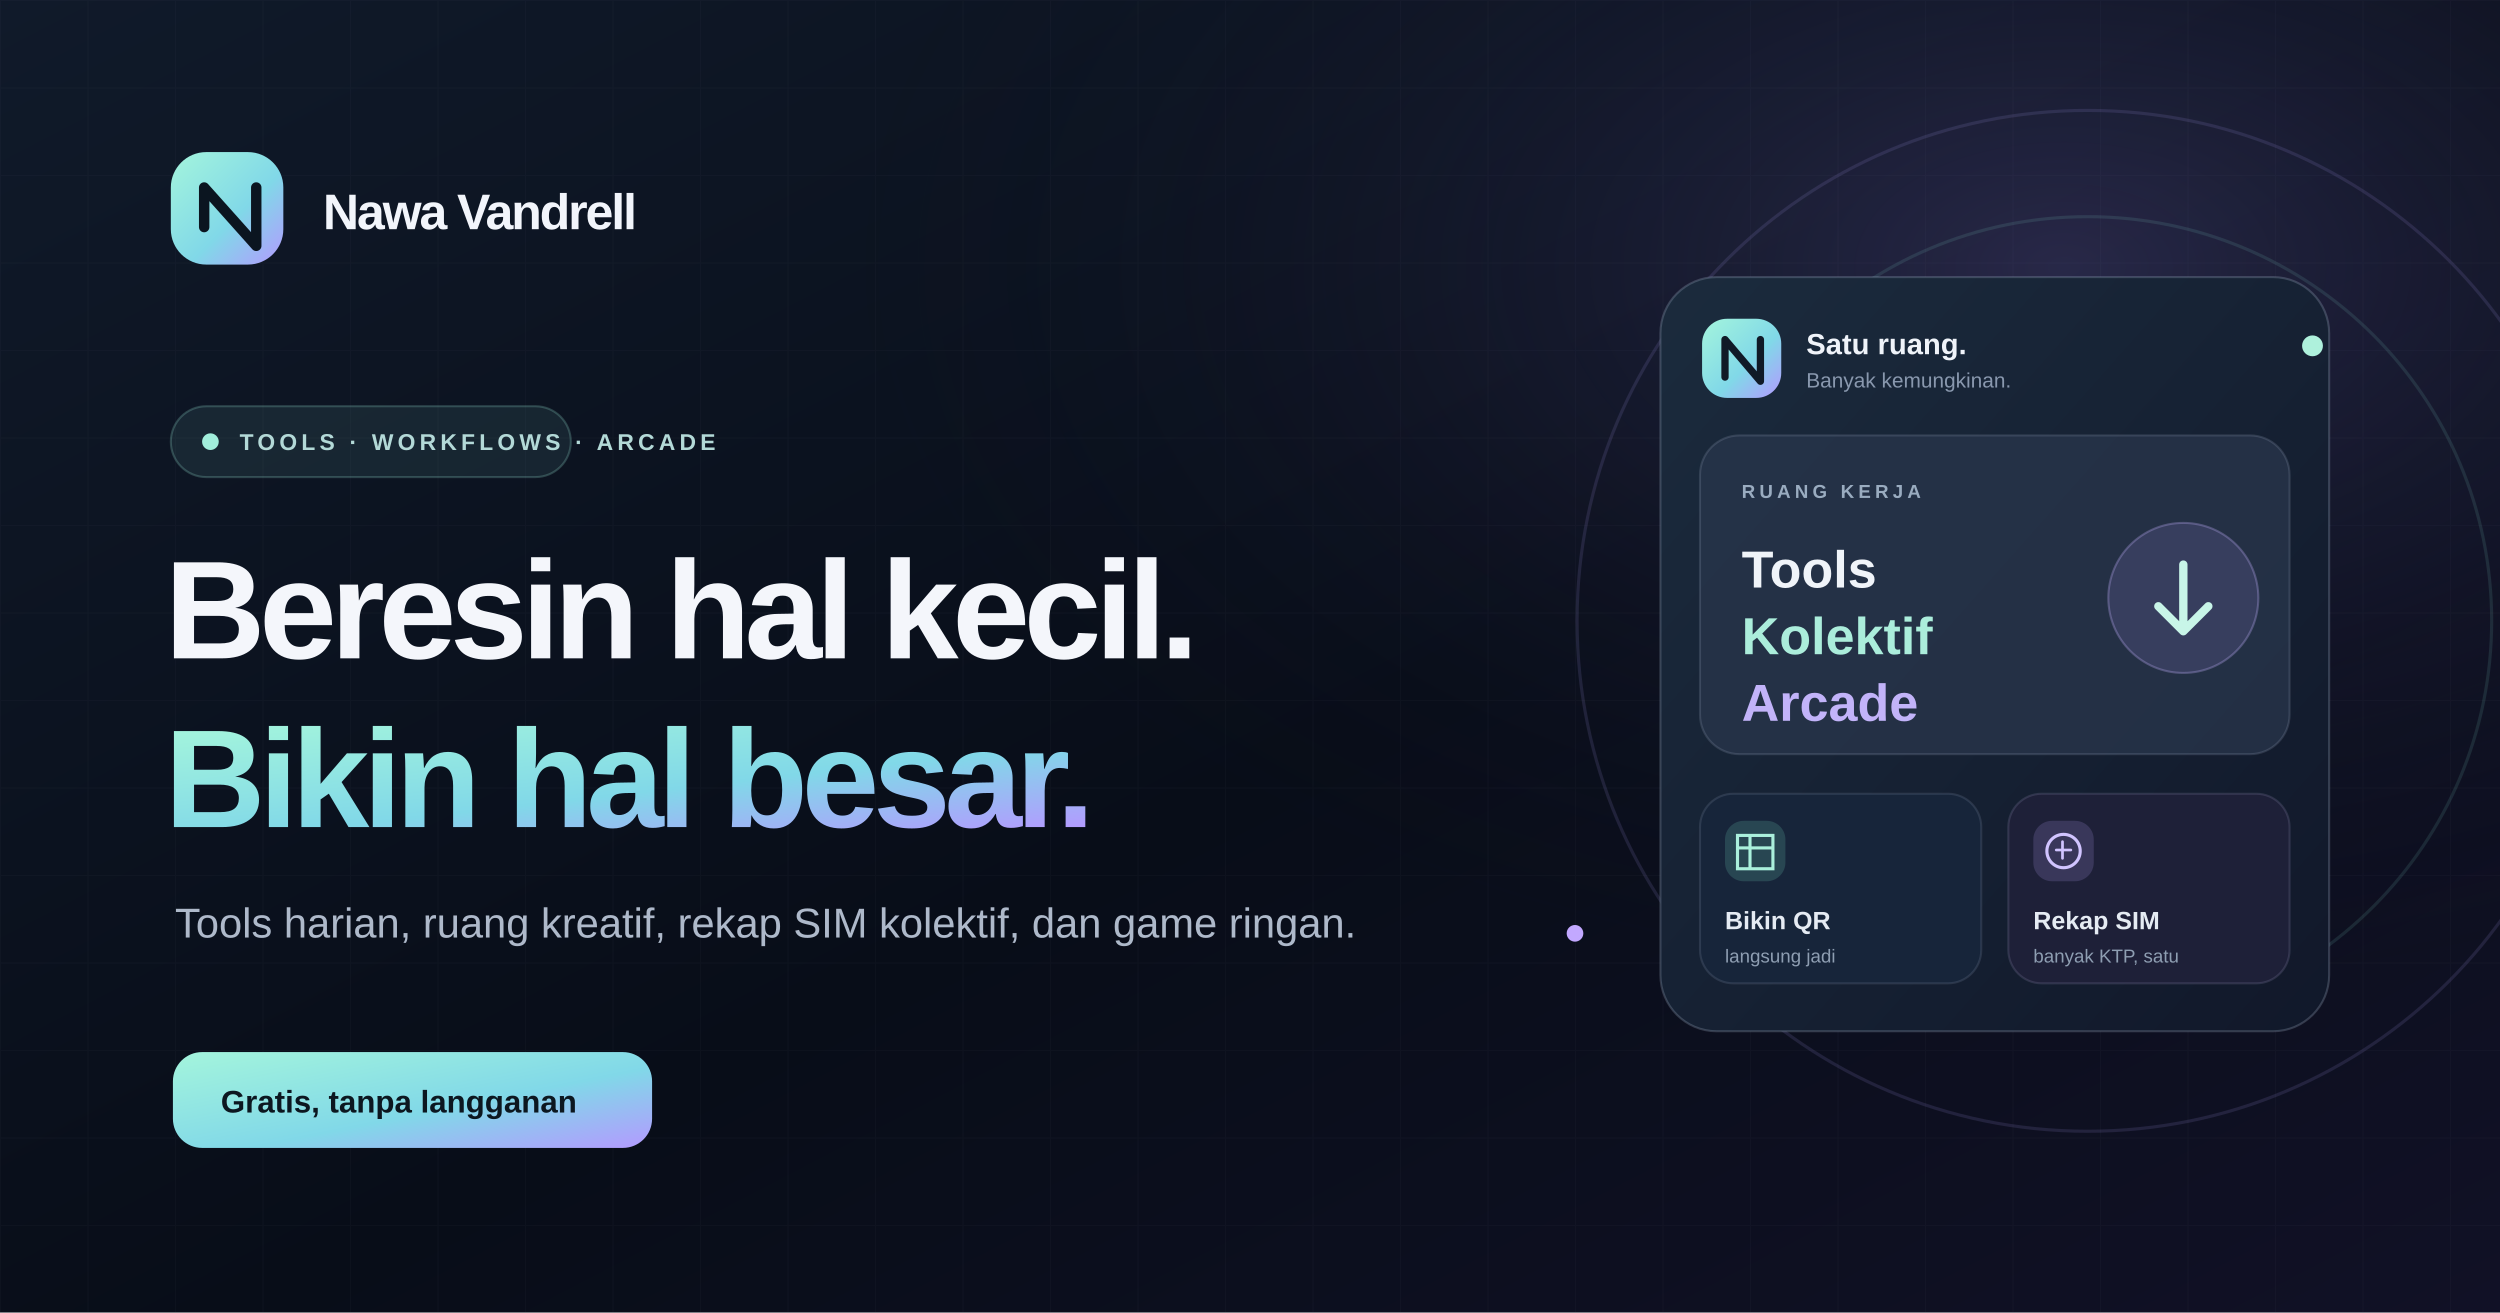
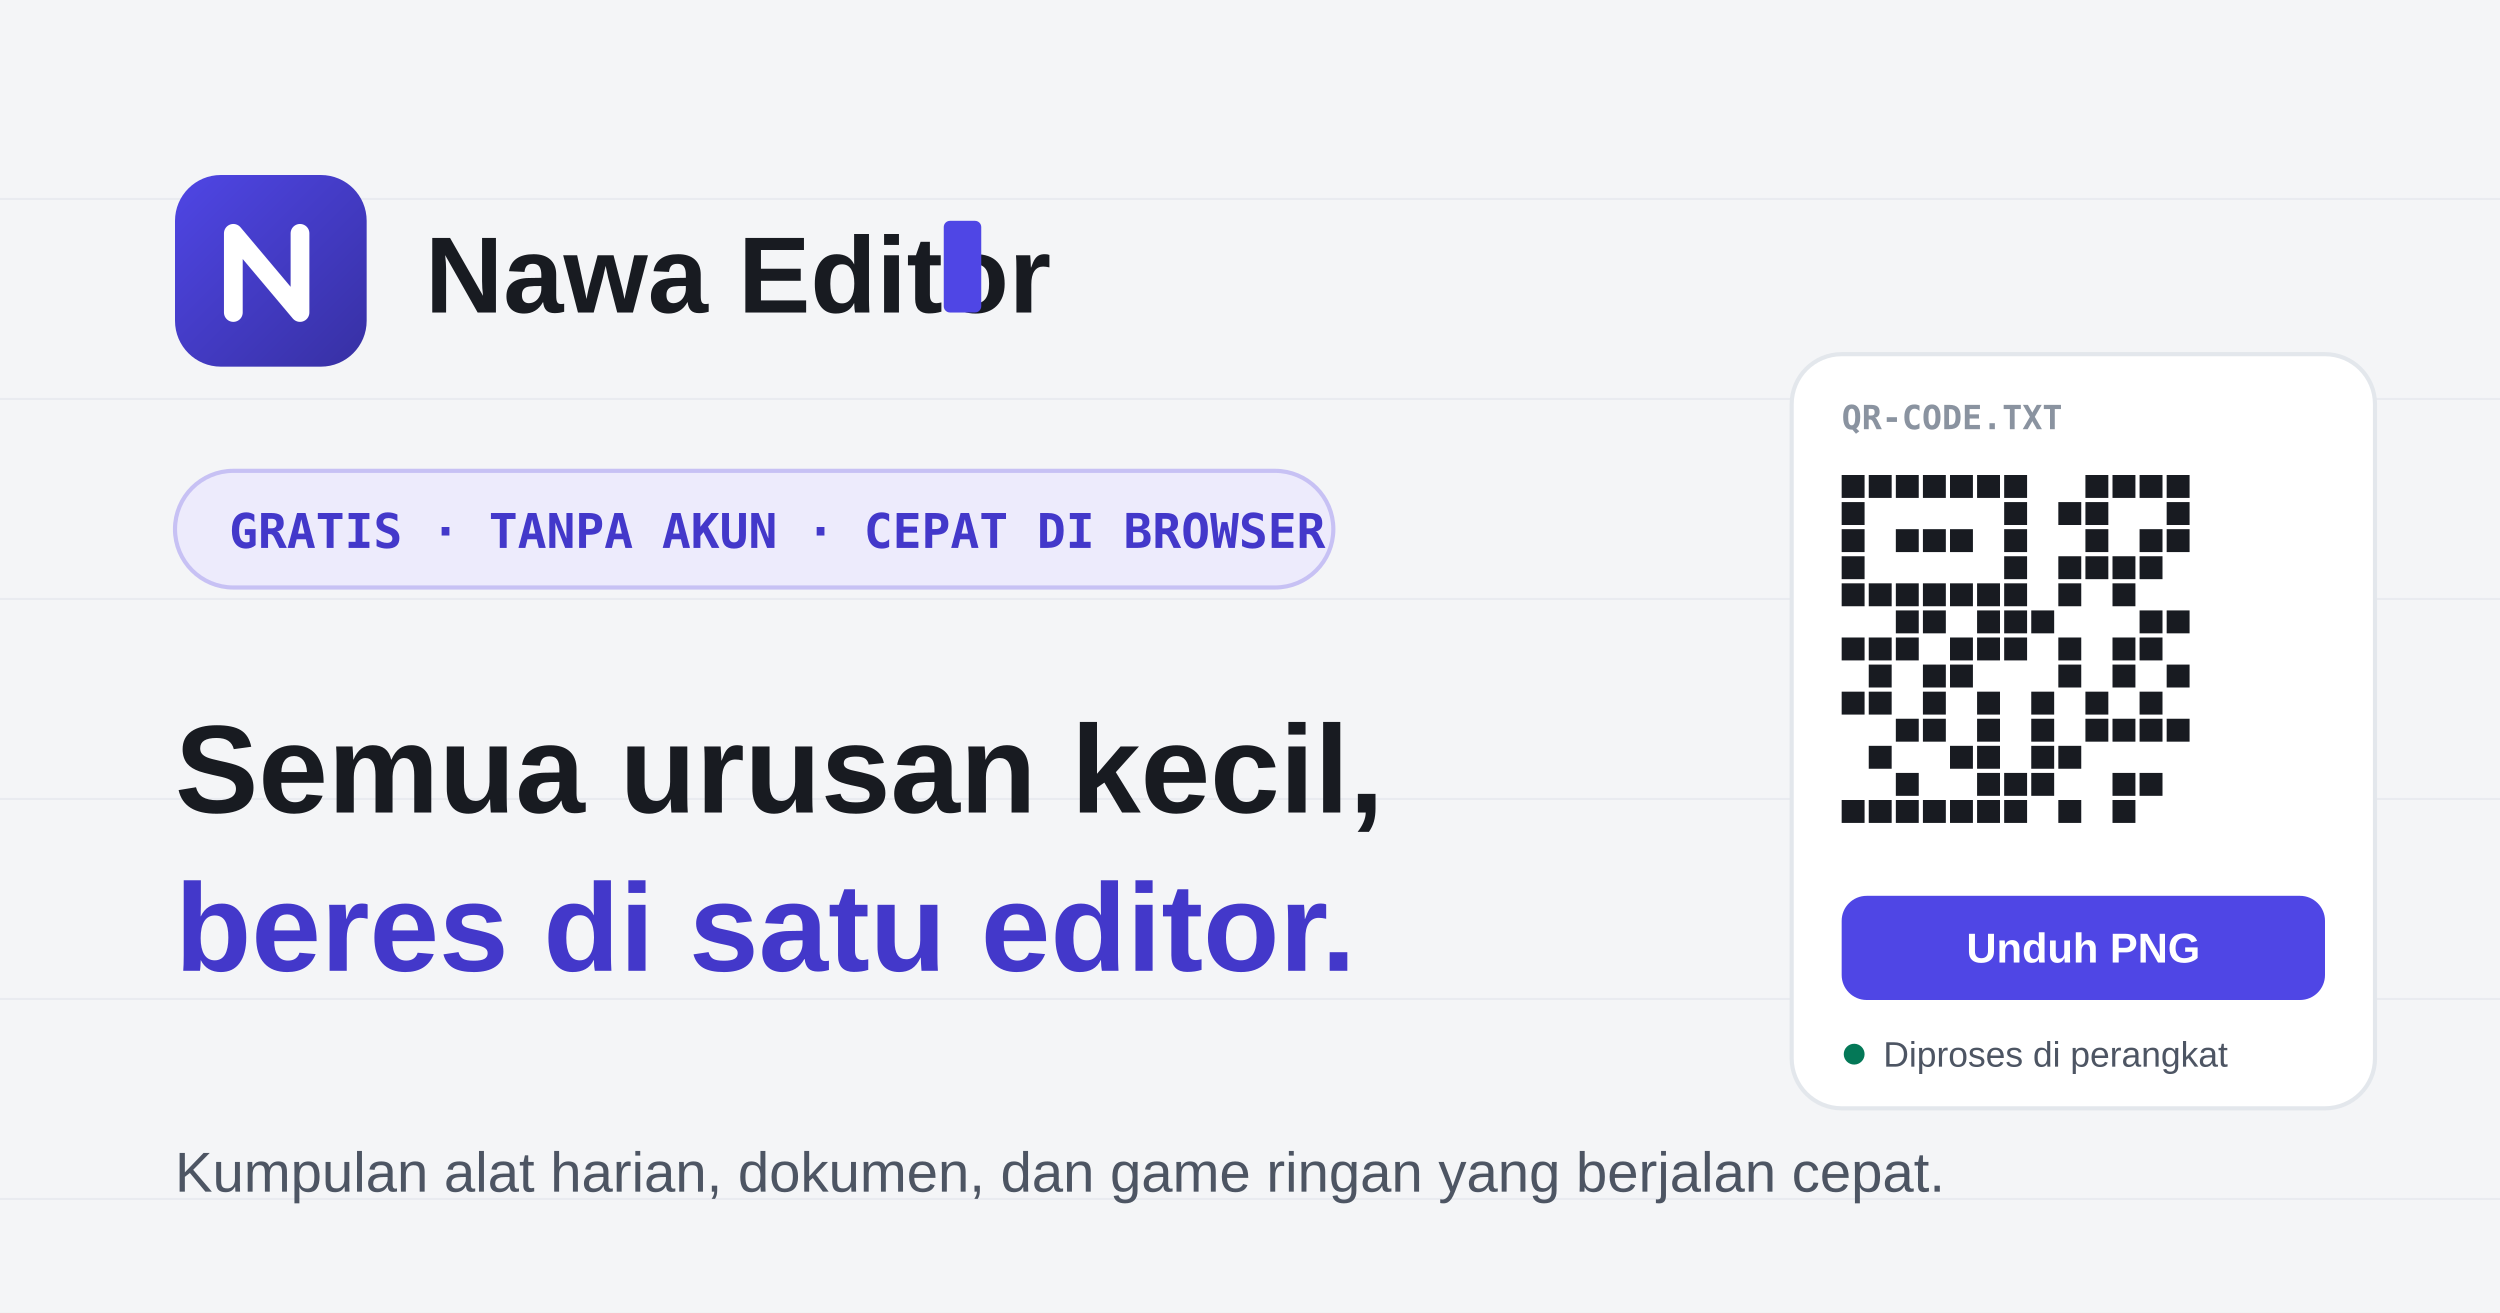
- <svg xmlns="http://www.w3.org/2000/svg" width="1200" height="630" viewBox="0 0 1200 630">
+ <svg xmlns="http://www.w3.org/2000/svg" viewBox="0 0 1200 630" width="1200" height="630">
  <defs>
-     <linearGradient id="bg" x1="0" y1="0" x2="1" y2="1">
-       <stop offset="0" stop-color="#101a2a" />
-       <stop offset=".55" stop-color="#080d18" />
-       <stop offset="1" stop-color="#111126" />
+     <linearGradient id="accentGrad" x1="0" y1="0" x2="1" y2="1">
+       <stop offset="0" stop-color="#4f46e5" />
+       <stop offset="1" stop-color="#3730a3" />
    </linearGradient>
-     <linearGradient id="mint" x1="0" y1="0" x2="1" y2="1">
-       <stop offset="0" stop-color="#a4f5dc" />
-       <stop offset=".58" stop-color="#81d8e8" />
-       <stop offset="1" stop-color="#b39aff" />
-     </linearGradient>
-     <radialGradient id="glow" cx="0" cy="0" r="1" gradientTransform="matrix(610 0 0 360 994 129)" gradientUnits="userSpaceOnUse">
-       <stop stop-color="#776cc1" stop-opacity=".28" />
-       <stop offset="1" stop-color="#080b14" stop-opacity="0" />
-     </radialGradient>
-     <linearGradient id="panel" x1="0" y1="0" x2="1" y2="1">
-       <stop stop-color="#1b2b3d" />
-       <stop offset="1" stop-color="#11182a" />
-     </linearGradient>
-     <pattern id="grid" width="42" height="42" patternUnits="userSpaceOnUse">
-       <path d="M42 0H0v42" fill="none" stroke="#a9c1df" stroke-opacity=".075" stroke-width="1" />
+     <pattern id="lines" width="1200" height="96" patternUnits="userSpaceOnUse">
+       <rect width="1200" height="1" y="95" fill="#e9ebf0" />
    </pattern>
  </defs>
-   <rect width="1200" height="630" fill="url(#bg)" />
-   <rect width="1200" height="630" fill="url(#glow)" />
-   <rect width="1200" height="630" fill="url(#grid)" opacity=".38" />
-   <circle cx="1002" cy="298" r="245" fill="none" stroke="#a898ef" stroke-opacity=".14" stroke-width="1.5" />
-   <circle cx="1002" cy="298" r="194" fill="none" stroke="#8de4d1" stroke-opacity=".12" stroke-width="1.5" />
-   <rect x="82" y="73" width="54" height="54" rx="17" fill="url(#mint)" />
-   <path d="M98 109V90l25 28V90" fill="none" stroke="#0b1520" stroke-linecap="round" stroke-linejoin="round" stroke-width="5" />
-   <text x="155" y="110" fill="#f2f5fb" font-family="Arial, sans-serif" font-size="24" font-weight="700" letter-spacing="-1">Nawa Vandrell</text>
-   <rect x="82" y="195" width="192" height="34" rx="17" fill="#8ee8d3" fill-opacity=".09" stroke="#9ae9d5" stroke-opacity=".23" />
-   <circle cx="101" cy="212" r="4" fill="#a1eedb" />
-   <text x="115" y="216" fill="#b3d9d7" font-family="Arial, sans-serif" font-size="11" font-weight="700" letter-spacing="2">TOOLS · WORKFLOWS · ARCADE</text>
-   <text x="79" y="316" fill="#f4f6fb" font-family="Arial, sans-serif" font-size="67" font-weight="700" letter-spacing="-3">Beresin hal kecil.</text>
-   <text x="79" y="397" fill="url(#mint)" font-family="Arial, sans-serif" font-size="67" font-weight="700" letter-spacing="-3">Bikin hal besar.</text>
-   <text x="84" y="450" fill="#aeb9ca" font-family="Arial, sans-serif" font-size="20">Tools harian, ruang kreatif, rekap SIM kolektif, dan game ringan.</text>
-   <rect x="83" y="505" width="230" height="46" rx="14" fill="url(#mint)" />
-   <text x="106" y="534" fill="#0c1720" font-family="Arial, sans-serif" font-size="15" font-weight="700">Gratis, tanpa langganan</text>
-   <g transform="translate(797 133)">
-     <rect width="321" height="362" rx="27" fill="url(#panel)" stroke="#c2d2e8" stroke-opacity=".22" />
-     <rect x="20" y="20" width="38" height="38" rx="12" fill="url(#mint)" />
-     <path d="M31 48V30l17 20V30" fill="none" stroke="#101a27" stroke-width="3.5" stroke-linecap="round" stroke-linejoin="round" />
-     <text x="70" y="37" fill="#eff3f9" font-family="Arial, sans-serif" font-size="14" font-weight="700">Satu ruang.</text>
-     <text x="70" y="53" fill="#8998ae" font-family="Arial, sans-serif" font-size="10">Banyak kemungkinan.</text>
-     <rect x="19" y="76" width="283" height="153" rx="19" fill="#28354b" fill-opacity=".78" stroke="#c0c8e3" stroke-opacity=".16" />
-     <text x="39" y="106" fill="#9aacc0" font-family="Arial, sans-serif" font-size="9" font-weight="700" letter-spacing="2">RUANG KERJA</text>
-     <text x="39" y="149" fill="#f0f4f9" font-family="Arial, sans-serif" font-size="25" font-weight="700">Tools</text>
-     <text x="39" y="181" fill="#abeddb" font-family="Arial, sans-serif" font-size="25" font-weight="700">Kolektif</text>
-     <text x="39" y="213" fill="#c2b3f9" font-family="Arial, sans-serif" font-size="25" font-weight="700">Arcade</text>
-     <circle cx="251" cy="154" r="36" fill="#9f8fe2" fill-opacity=".16" stroke="#b5a8ed" stroke-opacity=".32" />
-     <path d="M251 138v32m-12-12 12 12 12-12" fill="none" stroke="#c8f5e8" stroke-width="4" stroke-linecap="round" stroke-linejoin="round" />
-     <rect x="19" y="248" width="135" height="91" rx="16" fill="#17253a" stroke="#b5c7e0" stroke-opacity=".14" />
-     <rect x="31" y="261" width="29" height="29" rx="9" fill="#80e6cd" fill-opacity=".17" />
-     <path d="M37 268h17v16H37zM37 274h17M43 268v16" fill="none" stroke="#aaf0dc" stroke-width="1.5" />
-     <text x="31" y="313" fill="#e5ebf3" font-family="Arial, sans-serif" font-size="12" font-weight="700">Bikin QR</text>
-     <text x="31" y="329" fill="#8e9eb2" font-family="Arial, sans-serif" font-size="9">langsung jadi</text>
-     <rect x="167" y="248" width="135" height="91" rx="16" fill="#1e2038" stroke="#b5b2dc" stroke-opacity=".16" />
-     <rect x="179" y="261" width="29" height="29" rx="9" fill="#af9af1" fill-opacity=".19" />
-     <circle cx="193.5" cy="275.5" r="8" fill="none" stroke="#d1c4ff" stroke-width="1.5" />
-     <path d="M190 275h7m-4-4v8" stroke="#d1c4ff" stroke-width="1.3" stroke-linecap="round" />
-     <text x="179" y="313" fill="#e5ebf3" font-family="Arial, sans-serif" font-size="12" font-weight="700">Rekap SIM</text>
-     <text x="179" y="329" fill="#8e9eb2" font-family="Arial, sans-serif" font-size="9">banyak KTP, satu</text>
+   <rect width="1200" height="630" fill="#f4f5f7" />
+   <rect width="1200" height="630" fill="url(#lines)" />
+   <rect x="84" y="84" width="92" height="92" rx="22" fill="url(#accentGrad)" />
+   <path d="M112 150V112l32 38v-38" fill="none" stroke="#fff" stroke-linecap="round" stroke-linejoin="round" stroke-width="9" font-family="sans-serif" />
+   <text x="204" y="150" font-family="'Segoe UI', Arial, sans-serif" font-size="52" font-weight="800" fill="#181b21">Nawa Editor</text>
+   <rect x="453" y="106" width="18" height="44" rx="3" fill="#4f46e5" />
+   <rect x="84" y="226" width="556" height="56" rx="28" fill="#edebfc" stroke="#c7c1f4" stroke-width="2" />
+   <text x="110" y="263" font-family="ui-monospace, Consolas, monospace" font-size="23" font-weight="700" fill="#4338ca">GRATIS · TANPA AKUN · CEPAT DI BROWSER</text>
+   <text x="84" y="390" font-family="'Segoe UI', Arial, sans-serif" font-size="60" font-weight="800" fill="#181b21">Semua urusan kecil,</text>
+   <text x="84" y="466" font-family="'Segoe UI', Arial, sans-serif" font-size="60" font-weight="800" fill="#4338ca">beres di satu editor.</text>
+   <text x="84" y="572" font-family="'Segoe UI', Arial, sans-serif" font-size="27" fill="#4d5563">Kumpulan alat harian, dokumen, dan game ringan yang berjalan cepat.</text>
+   <rect x="860" y="170" width="280" height="362" rx="24" fill="#ffffff" stroke="#e3e7ec" stroke-width="2" />
+   <text x="884" y="206" font-family="ui-monospace, Consolas, monospace" font-size="16" font-weight="700" fill="#8a93a0">QR-CODE.TXT</text>
+   <g fill="#181b21">
+     <g transform="translate(884,228)">
+       <rect x="0" y="0" width="11" height="11" />
+       <rect x="13" y="0" width="11" height="11" />
+       <rect x="26" y="0" width="11" height="11" />
+       <rect x="39" y="0" width="11" height="11" />
+       <rect x="52" y="0" width="11" height="11" />
+       <rect x="65" y="0" width="11" height="11" />
+       <rect x="78" y="0" width="11" height="11" />
+       <rect x="117" y="0" width="11" height="11" />
+       <rect x="130" y="0" width="11" height="11" />
+       <rect x="143" y="0" width="11" height="11" />
+       <rect x="156" y="0" width="11" height="11" />
+       <rect x="0" y="13" width="11" height="11" />
+       <rect x="78" y="13" width="11" height="11" />
+       <rect x="104" y="13" width="11" height="11" />
+       <rect x="117" y="13" width="11" height="11" />
+       <rect x="156" y="13" width="11" height="11" />
+       <rect x="0" y="26" width="11" height="11" />
+       <rect x="26" y="26" width="11" height="11" />
+       <rect x="39" y="26" width="11" height="11" />
+       <rect x="52" y="26" width="11" height="11" />
+       <rect x="78" y="26" width="11" height="11" />
+       <rect x="117" y="26" width="11" height="11" />
+       <rect x="143" y="26" width="11" height="11" />
+       <rect x="156" y="26" width="11" height="11" />
+       <rect x="0" y="39" width="11" height="11" />
+       <rect x="78" y="39" width="11" height="11" />
+       <rect x="104" y="39" width="11" height="11" />
+       <rect x="117" y="39" width="11" height="11" />
+       <rect x="130" y="39" width="11" height="11" />
+       <rect x="143" y="39" width="11" height="11" />
+       <rect x="0" y="52" width="11" height="11" />
+       <rect x="13" y="52" width="11" height="11" />
+       <rect x="26" y="52" width="11" height="11" />
+       <rect x="39" y="52" width="11" height="11" />
+       <rect x="52" y="52" width="11" height="11" />
+       <rect x="65" y="52" width="11" height="11" />
+       <rect x="78" y="52" width="11" height="11" />
+       <rect x="104" y="52" width="11" height="11" />
+       <rect x="130" y="52" width="11" height="11" />
+       <rect x="26" y="65" width="11" height="11" />
+       <rect x="39" y="65" width="11" height="11" />
+       <rect x="65" y="65" width="11" height="11" />
+       <rect x="78" y="65" width="11" height="11" />
+       <rect x="91" y="65" width="11" height="11" />
+       <rect x="143" y="65" width="11" height="11" />
+       <rect x="156" y="65" width="11" height="11" />
+       <rect x="0" y="78" width="11" height="11" />
+       <rect x="13" y="78" width="11" height="11" />
+       <rect x="26" y="78" width="11" height="11" />
+       <rect x="52" y="78" width="11" height="11" />
+       <rect x="78" y="78" width="11" height="11" />
+       <rect x="104" y="78" width="11" height="11" />
+       <rect x="130" y="78" width="11" height="11" />
+       <rect x="143" y="78" width="11" height="11" />
+       <rect x="13" y="91" width="11" height="11" />
+       <rect x="39" y="91" width="11" height="11" />
+       <rect x="52" y="91" width="11" height="11" />
+       <rect x="65" y="78" width="11" height="11" />
+       <rect x="104" y="91" width="11" height="11" />
+       <rect x="130" y="91" width="11" height="11" />
+       <rect x="156" y="91" width="11" height="11" />
+       <rect x="0" y="104" width="11" height="11" />
+       <rect x="13" y="104" width="11" height="11" />
+       <rect x="39" y="104" width="11" height="11" />
+       <rect x="65" y="104" width="11" height="11" />
+       <rect x="91" y="104" width="11" height="11" />
+       <rect x="117" y="104" width="11" height="11" />
+       <rect x="143" y="104" width="11" height="11" />
+       <rect x="26" y="117" width="11" height="11" />
+       <rect x="39" y="117" width="11" height="11" />
+       <rect x="65" y="117" width="11" height="11" />
+       <rect x="91" y="117" width="11" height="11" />
+       <rect x="117" y="117" width="11" height="11" />
+       <rect x="130" y="117" width="11" height="11" />
+       <rect x="143" y="117" width="11" height="11" />
+       <rect x="156" y="117" width="11" height="11" />
+       <rect x="13" y="130" width="11" height="11" />
+       <rect x="52" y="130" width="11" height="11" />
+       <rect x="65" y="130" width="11" height="11" />
+       <rect x="91" y="130" width="11" height="11" />
+       <rect x="104" y="130" width="11" height="11" />
+       <rect x="26" y="143" width="11" height="11" />
+       <rect x="65" y="143" width="11" height="11" />
+       <rect x="78" y="143" width="11" height="11" />
+       <rect x="91" y="143" width="11" height="11" />
+       <rect x="130" y="143" width="11" height="11" />
+       <rect x="143" y="143" width="11" height="11" />
+       <rect x="0" y="156" width="11" height="11" />
+       <rect x="13" y="156" width="11" height="11" />
+       <rect x="26" y="156" width="11" height="11" />
+       <rect x="39" y="156" width="11" height="11" />
+       <rect x="52" y="156" width="11" height="11" />
+       <rect x="65" y="156" width="11" height="11" />
+       <rect x="78" y="156" width="11" height="11" />
+       <rect x="104" y="156" width="11" height="11" />
+       <rect x="130" y="156" width="11" height="11" />
+     </g>
  </g>
-   <circle cx="1110" cy="166" r="5" fill="#aef1dc" />
-   <circle cx="756" cy="448" r="4" fill="#c2a8ff" />
+   <rect x="884" y="430" width="232" height="50" rx="12" fill="#4f46e5" />
+   <text x="1000" y="462" font-family="'Segoe UI', Arial, sans-serif" font-size="20" font-weight="700" fill="#ffffff" text-anchor="middle">Unduh PNG</text>
+   <circle cx="890" cy="506" r="5" fill="#047857" />
+   <text x="904" y="512" font-family="'Segoe UI', Arial, sans-serif" font-size="17" fill="#4d5563">Diproses di perangkat</text>
</svg>
